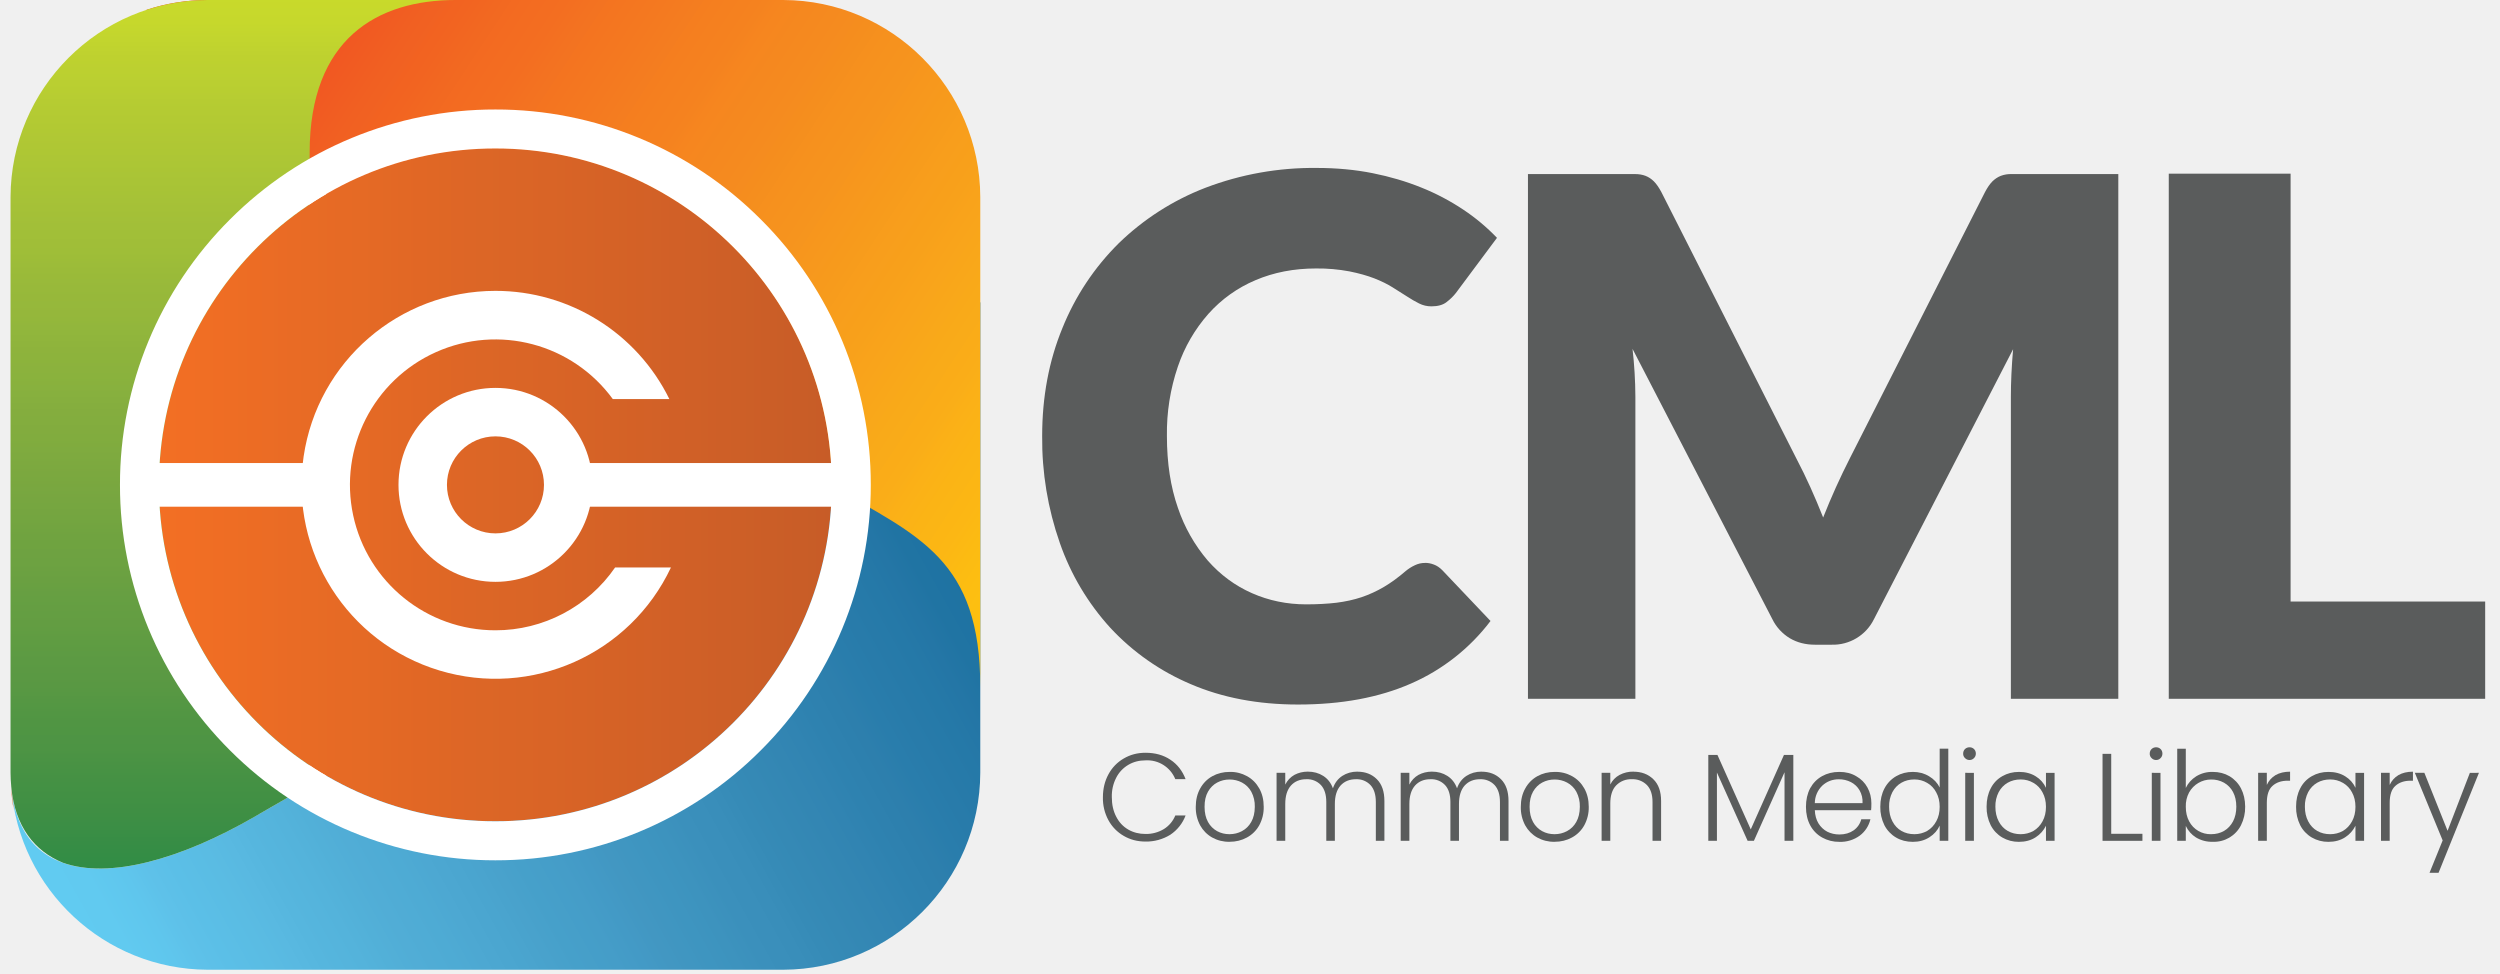
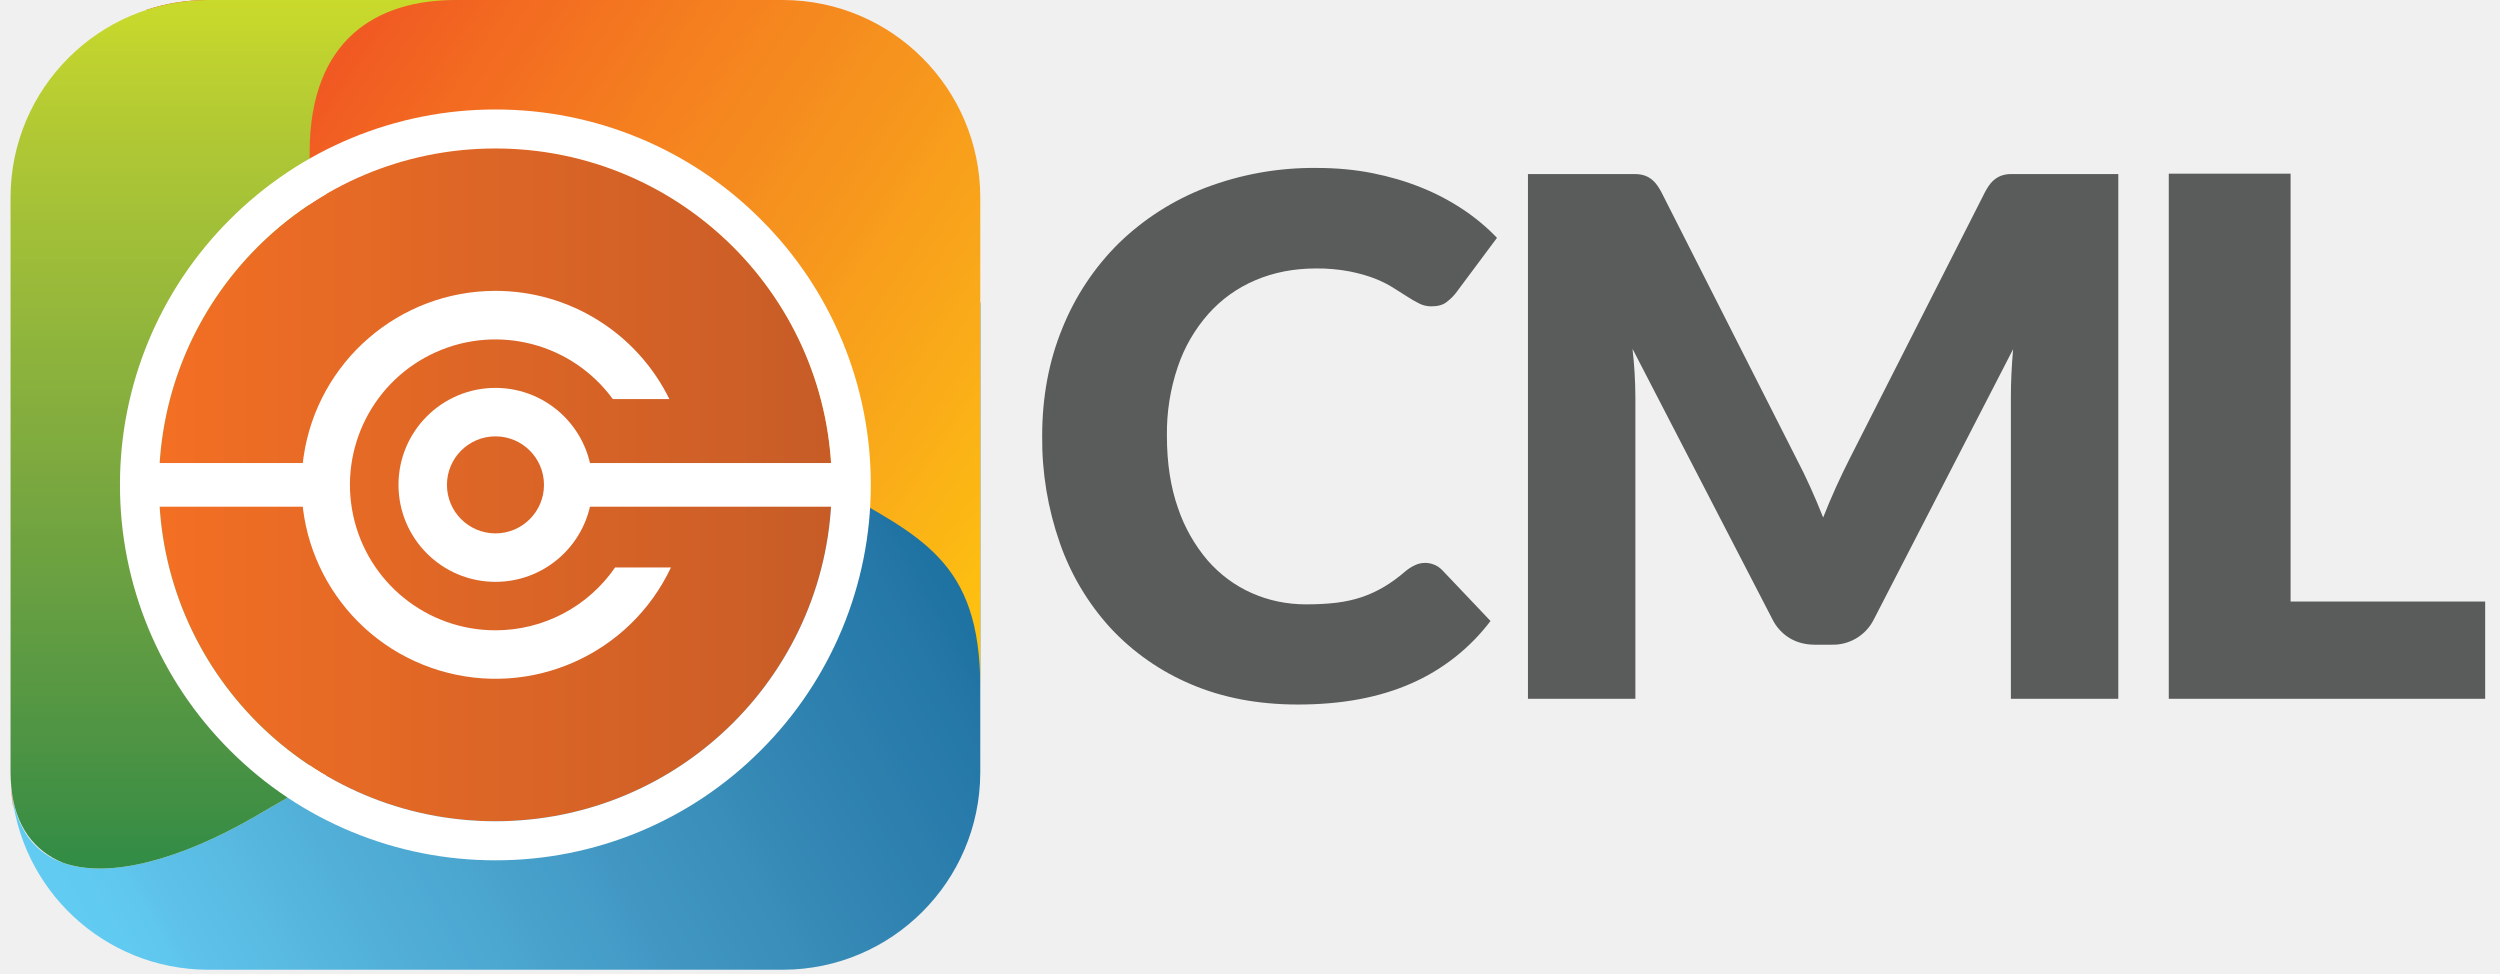
- <svg xmlns="http://www.w3.org/2000/svg" xmlns:xlink="http://www.w3.org/1999/xlink" width="583.31" height="227.13" aria-label="Common Media Library" viewBox="0 0 437.48 170.35">
+ <svg xmlns="http://www.w3.org/2000/svg" width="583.31" height="227.13" aria-label="Common Media Library" viewBox="0 0 437.48 170.35">
  <defs>
-     <clipPath id="o">
+     <clipPath id="a">
      <path d="M1 52h171v117.7H1Zm0 0" />
    </clipPath>
+     <clipPath id="b">
+       <path d="M163.3 53.12c-12.76 3.74-29.16 13.76-38.57 19.94l20.4 11.8-100.66 58.1c-20.81 12.02-40.72 13.73-42.5-5.25a34.6 34.6 0 0 0 34.35 31.99h100.74a34.6 34.6 0 0 0 34.48-34.48v-82.3q-1.49-.6-3.34-.61-2.16 0-4.9.81" />
+     </clipPath>
+     <clipPath id="d">
+       <path d="M15 0h157v121H15Zm0 0" />
+     </clipPath>
+     <clipPath id="e">
+       <path d="M36.32 0c-3.72 0-7.3.6-10.66 1.71-11.25 16.91-15.23 32.75-1.6 38.74 5.27 2.32 12.5 5.28 20.4 8.44V26.73l100.68 58.12c15.88 9.07 26.4 13.13 26.4 35.43v-85.8A34.6 34.6 0 0 0 137.06 0Zm0 0" />
+     </clipPath>
+     <clipPath id="g">
+       <path d="M1 137h2v5H1Zm0 0" />
+     </clipPath>
+     <clipPath id="h">
+       <path d="M1.98 137.82v-.09zm.01.29q.04 1.8.41 3.6a72 72 0 0 1-.42-3.89z" />
+     </clipPath>
+     <clipPath id="j">
+       <path d="M1 0h79v152H1Zm0 0" />
+     </clipPath>
+     <clipPath id="k">
+       <path d="M36.32 0A34.6 34.6 0 0 0 1.84 34.48v100.74q.01 1.26.13 2.5c.66 6.93 4.07 11.22 9.03 13.25 8.1 2.9 20.6-.58 33.47-8l1.13-.66 8.58-4.95V26.73C54.18 6.74 66.06 0 79.74 0Zm0 0" />
+     </clipPath>
+     <clipPath id="m">
+       <path d="M1 137h1v1H1Zm0 0" />
+     </clipPath>
+     <clipPath id="n" />
    <clipPath id="p">
-       <path d="M163.3 53.12c-12.76 3.74-29.16 13.76-38.57 19.94l20.4 11.8-100.66 58.1c-20.81 12.02-40.72 13.73-42.5-5.25a34.6 34.6 0 0 0 34.35 31.99h100.74a34.6 34.6 0 0 0 34.48-34.48v-82.3q-1.49-.6-3.34-.61-2.16 0-4.9.81" />
+       <path d="M1 137h1v1H1Zm0 0" />
+     </clipPath>
+     <clipPath id="q">
+       <path d="M1.97 137.73v-.02z" />
    </clipPath>
    <clipPath id="r">
-       <path d="M15 0h157v121H15Zm0 0" />
+       <path d="M27 25h119v119H27Zm0 0" />
    </clipPath>
    <clipPath id="s">
-       <path d="M36.32 0c-3.72 0-7.3.6-10.66 1.71-11.25 16.91-15.23 32.75-1.6 38.74 5.27 2.32 12.5 5.28 20.4 8.44V26.73l100.68 58.12c15.88 9.07 26.4 13.13 26.4 35.43v-85.8A34.6 34.6 0 0 0 137.06 0Zm0 0" />
-     </clipPath>
-     <clipPath id="u">
-       <path d="M1 137h2v5H1Zm0 0" />
-     </clipPath>
-     <clipPath id="v">
-       <path d="M1.98 137.82v-.09zm.01.29q.04 1.8.41 3.6a72 72 0 0 1-.42-3.89z" />
-     </clipPath>
-     <clipPath id="x">
-       <path d="M1 0h79v152H1Zm0 0" />
-     </clipPath>
-     <clipPath id="y">
-       <path d="M36.32 0A34.6 34.6 0 0 0 1.84 34.48v100.74q.01 1.26.13 2.5c.66 6.93 4.07 11.22 9.03 13.25 8.1 2.9 20.6-.58 33.47-8l1.13-.66 8.58-4.95V26.73C54.18 6.74 66.06 0 79.74 0Zm0 0" />
-     </clipPath>
-     <clipPath id="A">
-       <path d="M1 137h1v1H1Zm0 0" />
-     </clipPath>
-     <clipPath id="B" />
-     <clipPath id="D">
-       <path d="M1 137h1v1H1Zm0 0" />
-     </clipPath>
-     <clipPath id="E">
-       <path d="M1.97 137.73v-.02z" />
-     </clipPath>
-     <clipPath id="F">
-       <path d="M27 25h119v119H27Zm0 0" />
-     </clipPath>
-     <clipPath id="G">
      <path d="M27.82 84.85a58.87 58.87 0 1 0 117.74 0 58.87 58.87 0 0 0-117.74 0" />
    </clipPath>
-     <path id="a" d="M1.05-7.62q0-2.24.97-4.02a7 7 0 0 1 2.68-2.77q1.7-1 3.8-1 2.55 0 4.36 1.22 1.82 1.2 2.66 3.4h-1.8a5.3 5.3 0 0 0-5.22-3.29q-1.69 0-3.03.8a5.5 5.5 0 0 0-2.1 2.25 7 7 0 0 0-.76 3.4q0 1.94.77 3.41.75 1.46 2.09 2.24t3.03.78a6 6 0 0 0 3.22-.86 5 5 0 0 0 2-2.38h1.8a7 7 0 0 1-2.68 3.38A8 8 0 0 1 8.5.13q-2.1 0-3.8-.99A7 7 0 0 1 2.02-3.6a8 8 0 0 1-.97-4.02m0 0" />
-     <path id="b" d="M6.95.17a6 6 0 0 1-3.03-.75 5.5 5.5 0 0 1-2.1-2.12 6.6 6.6 0 0 1-.77-3.25q0-1.84.78-3.22a5.4 5.4 0 0 1 2.12-2.14q1.36-.75 3.03-.75a6 6 0 0 1 3.05.75q1.35.75 2.13 2.14.78 1.38.78 3.22a6.5 6.5 0 0 1-.78 3.23A5.4 5.4 0 0 1 10-.58Q8.63.17 6.95.17m0-1.33q1.17 0 2.17-.53a4 4 0 0 0 1.63-1.6q.62-1.08.63-2.66a5.3 5.3 0 0 0-.61-2.64 4 4 0 0 0-1.63-1.61 4.6 4.6 0 0 0-2.17-.53q-1.17 0-2.17.53T3.19-8.6t-.6 2.65q0 1.57.6 2.65a4 4 0 0 0 1.6 1.61q.98.53 2.16.53m0 0" />
-     <path id="c" d="M15.9-12.1q2.08 0 3.4 1.32 1.32 1.31 1.32 3.81V0h-1.5v-6.8q0-1.93-.93-2.95a3.3 3.3 0 0 0-2.55-1.03q-1.68 0-2.69 1.1-1 1.12-1 3.23V0h-1.5v-6.8q0-1.93-.93-2.95a3.3 3.3 0 0 0-2.57-1.03q-1.68 0-2.68 1.1-1 1.12-1 3.23V0H1.75v-11.9h1.52v2.06q.55-1.1 1.6-1.7 1.05-.56 2.33-.57 1.55 0 2.72.75t1.69 2.17q.48-1.41 1.64-2.17 1.16-.75 2.66-.75m0 0" />
-     <path id="d" d="M7.31-12.1q2.14 0 3.49 1.32 1.36 1.31 1.36 3.81V0h-1.5v-6.8q0-1.93-.97-2.95a3.5 3.5 0 0 0-2.66-1.03 3.6 3.6 0 0 0-2.75 1.1q-1.02 1.07-1.01 3.2V0H1.75v-11.9h1.52v2.04q.55-1.09 1.62-1.67a5 5 0 0 1 2.42-.58m0 0" />
-     <path id="f" d="M16.63-15.03V0h-1.54v-12L9.73 0h-1.1L3.26-11.95V0H1.75v-15.03h1.6L9.18-2l5.81-13.03Zm0 0" />
-     <path id="g" d="M12.5-6.56q0 .8-.05 1.2H2.6q.06 1.36.64 2.31.6.96 1.55 1.46.97.48 2.11.48 1.46 0 2.49-.72a3.4 3.4 0 0 0 1.34-1.94h1.6a5 5 0 0 1-1.85 2.85A5.7 5.7 0 0 1 6.89.18a6 6 0 0 1-3.01-.76A5.3 5.3 0 0 1 1.8-2.7q-.75-1.4-.75-3.25 0-1.84.73-3.24.76-1.38 2.08-2.12 1.33-.75 3.03-.75t2.95.75q1.29.73 1.97 1.98.69 1.26.69 2.77m-1.55-.03a4 4 0 0 0-.53-2.27 3.7 3.7 0 0 0-1.51-1.42 4.6 4.6 0 0 0-2.1-.49q-1.68 0-2.89 1.1A4.3 4.3 0 0 0 2.6-6.6Zm0 0" />
-     <path id="h" d="M1.05-5.97q0-1.82.73-3.2a5.3 5.3 0 0 1 2.05-2.14q1.29-.75 2.92-.75 1.58 0 2.83.76 1.26.75 1.86 1.97v-6.8h1.51V0h-1.51v-2.66q-.55 1.24-1.8 2.04-1.24.8-2.9.8-1.65 0-2.94-.76a5.3 5.3 0 0 1-2.03-2.15 7 7 0 0 1-.72-3.24m10.39.02q0-1.44-.6-2.52a4 4 0 0 0-1.59-1.67q-1.02-.6-2.23-.6-1.27 0-2.27.57T3.17-8.53a5.3 5.3 0 0 0-.58 2.56q0 1.46.58 2.56.57 1.1 1.58 1.68 1 .57 2.27.57 1.2 0 2.23-.57 1.01-.6 1.6-1.7.59-1.08.59-2.52m0 0" />
-     <path id="i" d="M2.5-14.14q-.45 0-.78-.33a1 1 0 0 1-.33-.8q0-.48.33-.8.33-.3.78-.3.46 0 .78.3.33.32.33.8t-.33.8q-.31.33-.78.33m.77 2.25V0H1.75v-11.9Zm0 0" />
-     <path id="j" d="M1.05-5.97q0-1.82.72-3.2a5 5 0 0 1 2.03-2.14q1.3-.75 2.93-.75 1.69 0 2.93.78a4.6 4.6 0 0 1 1.78 2v-2.61h1.51V0h-1.51v-2.64a5 5 0 0 1-1.8 2.02q-1.23.8-2.94.8a5.7 5.7 0 0 1-2.9-.76 5.3 5.3 0 0 1-2.03-2.15 7 7 0 0 1-.72-3.24m10.39.02q0-1.44-.6-2.52a4 4 0 0 0-1.59-1.67q-1.02-.6-2.23-.6-1.27 0-2.27.57T3.17-8.53a5.3 5.3 0 0 0-.58 2.56q0 1.46.58 2.56.57 1.1 1.58 1.68 1 .57 2.27.57 1.2 0 2.23-.57 1.01-.6 1.6-1.7.59-1.08.59-2.52m0 0" />
-     <path id="k" d="M3.27-1.23h5.46V0H1.75v-15.22h1.52Zm0 0" />
-     <path id="l" d="M3.25-9.25q.58-1.24 1.81-2.03a5.3 5.3 0 0 1 2.9-.78q1.65 0 2.93.75a5.3 5.3 0 0 1 2.02 2.14q.72 1.38.73 3.2a7 7 0 0 1-.73 3.24A5.3 5.3 0 0 1 7.97.17a5.4 5.4 0 0 1-2.94-.76 4.7 4.7 0 0 1-1.78-2.02V0h-1.5v-16.12h1.5Zm8.84 3.28q0-1.48-.57-2.56a4 4 0 0 0-1.58-1.64 4.5 4.5 0 0 0-2.27-.56 4.4 4.4 0 0 0-3.84 2.26 5 5 0 0 0-.58 2.52q0 1.44.58 2.53a4.2 4.2 0 0 0 3.84 2.26q1.27 0 2.27-.57 1-.59 1.58-1.68.57-1.1.57-2.56m0 0" />
-     <path id="m" d="M3.27-9.78q.5-1.1 1.53-1.72 1.05-.6 2.54-.6v1.58h-.42q-1.65 0-2.65.9-1 .88-1 2.98V0H1.75v-11.9h1.52Zm0 0" />
-     <path id="n" d="M11.55-11.9 4.48 5.6H2.9L5.2-.07.33-11.9H2L6.06-1.75l3.9-10.14Zm0 0" />
-     <linearGradient id="q" x1="-.08" x2=".98" y1="0" y2="0" gradientTransform="scale(192.2201 -192.2201)rotate(29.37 1.86 -.2)" gradientUnits="userSpaceOnUse">
+     <linearGradient id="c" x1="-.08" x2=".98" y1="0" y2="0" gradientTransform="scale(192.2201 -192.2201)rotate(29.37 1.86 -.2)" gradientUnits="userSpaceOnUse">
      <stop offset="0" stop-color="#62CDF3" />
      <stop offset=".09" stop-color="#61CAF0" />
      <stop offset=".12" stop-color="#5FC6ED" />
      <stop offset=".14" stop-color="#5EC1E9" />
      <stop offset=".16" stop-color="#5BBFE7" />
      <stop offset=".19" stop-color="#5ABCE3" />
      <stop offset=".21" stop-color="#59B9E1" />
      <stop offset=".23" stop-color="#56B6DE" />
      <stop offset=".26" stop-color="#54B3DB" />
      <stop offset=".28" stop-color="#52B0D8" />
      <stop offset=".3" stop-color="#51ADD6" />
      <stop offset=".33" stop-color="#4EABD4" />
      <stop offset=".35" stop-color="#4DA8D2" />
      <stop offset=".38" stop-color="#4AA5CF" />
      <stop offset=".4" stop-color="#49A2CC" />
      <stop offset=".42" stop-color="#46A0CA" />
      <stop offset=".45" stop-color="#459DC8" />
      <stop offset=".47" stop-color="#439AC6" />
      <stop offset=".49" stop-color="#4297C2" />
      <stop offset=".52" stop-color="#3E95C0" />
      <stop offset=".54" stop-color="#3D93BE" />
      <stop offset=".56" stop-color="#3B90BC" />
      <stop offset=".59" stop-color="#398EBA" />
      <stop offset=".61" stop-color="#368BB7" />
      <stop offset=".63" stop-color="#3589B5" />
      <stop offset=".66" stop-color="#3386B3" />
      <stop offset=".68" stop-color="#3184B2" />
      <stop offset=".7" stop-color="#2E82B0" />
      <stop offset=".73" stop-color="#2D7FAD" />
      <stop offset=".75" stop-color="#297DAC" />
      <stop offset=".77" stop-color="#287BAA" />
      <stop offset=".8" stop-color="#2579A8" />
      <stop offset=".82" stop-color="#2476A6" />
      <stop offset=".84" stop-color="#2074A3" />
      <stop offset=".87" stop-color="#1E72A2" />
      <stop offset=".89" stop-color="#1A70A0" />
      <stop offset=".91" stop-color="#186F9E" />
      <stop offset=".94" stop-color="#136D9D" />
      <stop offset=".96" stop-color="#116A9B" />
      <stop offset=".98" stop-color="#0B6899" />
      <stop offset="1" stop-color="#0A6798" />
    </linearGradient>
-     <linearGradient id="t" x1="0" x2="1.11" y1="0" y2="0" gradientTransform="scale(-180.6437 180.6437)rotate(-33.27 .3 2.02)" gradientUnits="userSpaceOnUse">
+     <linearGradient id="f" x1="0" x2="1.11" y1="0" y2="0" gradientTransform="scale(-180.6437 180.6437)rotate(-33.27 .3 2.02)" gradientUnits="userSpaceOnUse">
      <stop offset="0" stop-color="#FEC40D" />
      <stop offset=".02" stop-color="#FDC10F" />
      <stop offset=".05" stop-color="#FDBE11" />
      <stop offset=".07" stop-color="#FCBB12" />
      <stop offset=".09" stop-color="#FCB714" />
      <stop offset=".12" stop-color="#FBB415" />
      <stop offset=".14" stop-color="#FBB117" />
      <stop offset=".16" stop-color="#FAAD18" />
      <stop offset=".19" stop-color="#F9AA19" />
      <stop offset=".21" stop-color="#F9A71A" />
      <stop offset=".23" stop-color="#F9A41B" />
      <stop offset=".26" stop-color="#F8A01B" />
      <stop offset=".28" stop-color="#F89E1C" />
      <stop offset=".3" stop-color="#F79B1C" />
      <stop offset=".33" stop-color="#F7971D" />
      <stop offset=".35" stop-color="#F6941E" />
      <stop offset=".38" stop-color="#F6911E" />
      <stop offset=".4" stop-color="#F58E1E" />
      <stop offset=".42" stop-color="#F58B1F" />
      <stop offset=".45" stop-color="#F5881F" />
      <stop offset=".47" stop-color="#F6861F" />
      <stop offset=".49" stop-color="#F5821F" />
      <stop offset=".52" stop-color="#F57F1F" />
      <stop offset=".54" stop-color="#F47C20" />
      <stop offset=".56" stop-color="#F47920" />
      <stop offset=".59" stop-color="#F47520" />
      <stop offset=".61" stop-color="#F37221" />
      <stop offset=".63" stop-color="#F36E21" />
      <stop offset=".66" stop-color="#F36B21" />
      <stop offset=".68" stop-color="#F26821" />
      <stop offset=".7" stop-color="#F26421" />
      <stop offset=".73" stop-color="#F16022" />
      <stop offset=".75" stop-color="#F15C22" />
      <stop offset=".77" stop-color="#F15822" />
      <stop offset=".8" stop-color="#F05422" />
      <stop offset=".82" stop-color="#F05022" />
      <stop offset=".84" stop-color="#F04C22" />
      <stop offset=".87" stop-color="#EF4623" />
      <stop offset=".89" stop-color="#EF4223" />
      <stop offset="1" stop-color="#EF4023" />
    </linearGradient>
-     <linearGradient id="w" x1=".81" x2=".84" y1="0" y2="0" gradientTransform="rotate(90)scale(168.4391)" gradientUnits="userSpaceOnUse">
+     <linearGradient id="i" x1=".81" x2=".84" y1="0" y2="0" gradientTransform="rotate(90)scale(168.4391)" gradientUnits="userSpaceOnUse">
      <stop offset="0" stop-color="#DA6F25" />
      <stop offset="1" stop-color="#D76C25" />
    </linearGradient>
-     <linearGradient id="z" x1="-.01" x2=".91" y1="0" y2="0" gradientTransform="rotate(90 19.94 20.85)scale(168.4695)" gradientUnits="userSpaceOnUse">
+     <linearGradient id="l" x1="-.01" x2=".91" y1="0" y2="0" gradientTransform="rotate(90 19.94 20.85)scale(168.4695)" gradientUnits="userSpaceOnUse">
      <stop offset="0" stop-color="#C9DA2B" />
      <stop offset=".03" stop-color="#C6D82C" />
      <stop offset=".05" stop-color="#C2D52E" />
      <stop offset=".07" stop-color="#BED12F" />
      <stop offset=".1" stop-color="#BACF31" />
      <stop offset=".12" stop-color="#B6CC32" />
      <stop offset=".14" stop-color="#B3CA33" />
      <stop offset=".17" stop-color="#AFC734" />
      <stop offset=".19" stop-color="#ACC635" />
      <stop offset=".21" stop-color="#A9C436" />
      <stop offset=".24" stop-color="#A5C137" />
      <stop offset=".26" stop-color="#A2BF38" />
      <stop offset=".29" stop-color="#9FBE38" />
      <stop offset=".31" stop-color="#9BBB39" />
      <stop offset=".33" stop-color="#98B93A" />
      <stop offset=".36" stop-color="#95B73B" />
      <stop offset=".38" stop-color="#91B63C" />
      <stop offset=".4" stop-color="#8EB33C" />
      <stop offset=".43" stop-color="#8AB23D" />
      <stop offset=".45" stop-color="#87B03E" />
      <stop offset=".47" stop-color="#84AD3E" />
      <stop offset=".5" stop-color="#81AC3E" />
      <stop offset=".52" stop-color="#7EAA3F" />
      <stop offset=".54" stop-color="#7BA83F" />
      <stop offset=".57" stop-color="#77A640" />
      <stop offset=".59" stop-color="#74A540" />
      <stop offset=".61" stop-color="#70A340" />
      <stop offset=".64" stop-color="#6DA241" />
      <stop offset=".66" stop-color="#6AA041" />
      <stop offset=".68" stop-color="#669F42" />
      <stop offset=".71" stop-color="#639D42" />
      <stop offset=".73" stop-color="#5F9C42" />
      <stop offset=".75" stop-color="#5C9A43" />
      <stop offset=".78" stop-color="#599843" />
      <stop offset=".8" stop-color="#549743" />
      <stop offset=".82" stop-color="#509543" />
      <stop offset=".85" stop-color="#4D9444" />
      <stop offset=".87" stop-color="#489244" />
      <stop offset=".89" stop-color="#449144" />
      <stop offset=".92" stop-color="#3F8F44" />
      <stop offset=".94" stop-color="#3B8E45" />
      <stop offset=".96" stop-color="#368D45" />
      <stop offset=".99" stop-color="#308C45" />
      <stop offset="1" stop-color="#2D8A45" />
    </linearGradient>
-     <linearGradient id="C" x1=".02" x2=".98" y1="0" y2="0" gradientTransform="rotate(90 -67.86 69.83)scale(.01442)" gradientUnits="userSpaceOnUse">
+     <linearGradient id="o" x1=".02" x2=".98" y1="0" y2="0" gradientTransform="rotate(90 -67.86 69.83)scale(.01442)" gradientUnits="userSpaceOnUse">
      <stop offset="0" stop-color="#FFD956" />
      <stop offset=".05" stop-color="#FFD754" />
      <stop offset=".09" stop-color="#FED350" />
      <stop offset=".11" stop-color="#FED04D" />
      <stop offset=".14" stop-color="#FDCE4B" />
      <stop offset=".16" stop-color="#FDCB48" />
      <stop offset=".18" stop-color="#FEC945" />
      <stop offset=".21" stop-color="#FDC642" />
      <stop offset=".23" stop-color="#FDC33E" />
      <stop offset=".25" stop-color="#FCBF3B" />
      <stop offset=".28" stop-color="#FCBC38" />
      <stop offset=".3" stop-color="#FCB835" />
      <stop offset=".32" stop-color="#FBB432" />
      <stop offset=".35" stop-color="#FAB12E" />
      <stop offset=".37" stop-color="#FAAD2B" />
      <stop offset=".39" stop-color="#FBAA26" />
      <stop offset=".42" stop-color="#FAA524" />
      <stop offset=".44" stop-color="#F9A120" />
      <stop offset=".46" stop-color="#F99D1D" />
      <stop offset=".49" stop-color="#F7991D" />
      <stop offset=".51" stop-color="#F3951E" />
      <stop offset=".54" stop-color="#F1921F" />
      <stop offset=".56" stop-color="#EE8E20" />
      <stop offset=".58" stop-color="#EC8B21" />
      <stop offset=".61" stop-color="#EB8821" />
      <stop offset=".63" stop-color="#E88522" />
      <stop offset=".65" stop-color="#E68322" />
      <stop offset=".68" stop-color="#E47F23" />
      <stop offset=".7" stop-color="#E27C23" />
      <stop offset=".72" stop-color="#DF7924" />
      <stop offset=".75" stop-color="#DE7724" />
      <stop offset=".77" stop-color="#DD7524" />
      <stop offset=".79" stop-color="#DB7225" />
      <stop offset=".82" stop-color="#DA6F25" />
      <stop offset=".84" stop-color="#D86C25" />
      <stop offset=".86" stop-color="#D66A26" />
      <stop offset=".89" stop-color="#D56726" />
      <stop offset=".91" stop-color="#D36526" />
      <stop offset=".95" stop-color="#D26226" />
      <stop offset=".99" stop-color="#CF5C27" />
      <stop offset="1" stop-color="#CF5C27" />
    </linearGradient>
-     <linearGradient id="H" x1="0" x2="1" y1="0" y2="0" gradientTransform="translate(27.82 84.85)scale(117.7402)" gradientUnits="userSpaceOnUse">
+     <linearGradient id="t" x1="0" x2="1" y1="0" y2="0" gradientTransform="translate(27.82 84.85)scale(117.7402)" gradientUnits="userSpaceOnUse">
      <stop offset="0" stop-color="#F36F24" />
      <stop offset=".11" stop-color="#EE6D24" />
      <stop offset=".2" stop-color="#E96B25" />
      <stop offset=".3" stop-color="#E56A25" />
      <stop offset=".39" stop-color="#E16725" />
      <stop offset=".48" stop-color="#DC6626" />
      <stop offset=".58" stop-color="#D96426" />
      <stop offset=".67" stop-color="#D56226" />
      <stop offset=".77" stop-color="#D16027" />
      <stop offset=".86" stop-color="#CD5F27" />
      <stop offset=".95" stop-color="#C95D27" />
      <stop offset="1" stop-color="#C75C27" />
    </linearGradient>
  </defs>
  <path fill="#5A5C5C" d="M249.41 98.5q.75 0 1.52.3.75.27 1.45.97l8.45 8.9a35 35 0 0 1-13.9 10.94q-8.37 3.68-19.78 3.68-10.47 0-18.76-3.56a41 41 0 0 1-14.07-9.84 43 43 0 0 1-8.86-14.88 55 55 0 0 1-3.09-18.7q0-10.28 3.54-18.89a44 44 0 0 1 9.86-14.85 45 45 0 0 1 15.17-9.71 53 53 0 0 1 19.49-3.47q5.17 0 9.75.91 4.56.91 8.54 2.52a40 40 0 0 1 7.32 3.85 35 35 0 0 1 5.92 4.95l-7.19 9.65q-.69.88-1.64 1.6-.94.74-2.65.74-1.13 0-2.14-.5t-2.14-1.24l-2.5-1.58q-1.35-.85-3.21-1.58-1.87-.72-4.35-1.22a30 30 0 0 0-5.84-.51q-5.8 0-10.6 2.05a23 23 0 0 0-8.22 5.87 27 27 0 0 0-5.36 9.24 36 36 0 0 0-1.92 12.17q0 7.06 1.92 12.55a28 28 0 0 0 5.23 9.24q3.31 3.75 7.73 5.7t9.46 1.96q2.9 0 5.3-.28 2.4-.3 4.44-.98a21 21 0 0 0 3.91-1.8q1.86-1.1 3.76-2.74.75-.63 1.63-1.04a4 4 0 0 1 1.83-.41m67.39-13.25q1.17 2.59 2.24 5.3a121 121 0 0 1 4.73-10.48l23.59-46.46q.63-1.2 1.29-1.87.67-.66 1.48-.98a5 5 0 0 1 1.86-.31h18.7v91.83h-18.8V69.43q0-3.84.39-8.32l-24.35 47.24a8 8 0 0 1-7.44 4.47h-2.9q-2.46 0-4.38-1.13a8 8 0 0 1-3.06-3.34l-24.47-47.3a77 77 0 0 1 .5 8.38v52.86h-18.8V30.46h18.7q1.05 0 1.87.31.82.32 1.48.98.66.67 1.3 1.87l23.64 46.65q1.26 2.4 2.43 4.99m84.04 20h34.05v17.03h-55.37v-91.9h21.32Zm0 0" />
-   <g fill="#5A5C5C">
-     <use xlink:href="#a" x="191.95" y="147.14" />
-     <use xlink:href="#b" x="208.2" y="147.14" />
-     <use xlink:href="#c" x="221.64" y="147.14" />
-     <use xlink:href="#c" x="243.36" y="147.14" />
-     <use xlink:href="#b" x="265.08" y="147.14" />
-     <use xlink:href="#d" x="278.52" y="147.14" />
-     <use xlink:href="#e" x="291.76" y="147.14" />
-     <use xlink:href="#f" x="297.19" y="147.14" />
-     <use xlink:href="#g" x="314.98" y="147.14" />
-     <use xlink:href="#h" x="327.99" y="147.14" />
-     <use xlink:href="#i" x="342.15" y="147.14" />
-     <use xlink:href="#j" x="346.59" y="147.14" />
-     <use xlink:href="#e" x="360.75" y="147.14" />
-     <use xlink:href="#k" x="366.18" y="147.14" />
-     <use xlink:href="#i" x="374.8" y="147.14" />
-     <use xlink:href="#l" x="379.25" y="147.14" />
-     <use xlink:href="#m" x="393.41" y="147.14" />
-     <use xlink:href="#j" x="400.75" y="147.14" />
-     <use xlink:href="#m" x="414.91" y="147.14" />
-     <use xlink:href="#n" x="422.25" y="147.14" />
-   </g>
-   <g clip-path="url(#o)">
-     <g clip-path="url(#p)">
-       <path fill="url(#q)" d="M42.76 242.18-48.21 80.55 130.75-20.17l90.97 161.63Zm0 0" />
-     </g>
-   </g>
+   <g clip-path="url(#a)">
+     <g clip-path="url(#b)">
+       <path fill="url(#c)" d="M42.76 242.18-48.21 80.55 130.75-20.17l90.97 161.63Zm0 0" />
+     </g>
+   </g>
+   <g clip-path="url(#d)">
+     <g clip-path="url(#e)">
+       <path fill="url(#f)" d="M226.7 36.2 123.08 194.16-44.73 84.1 58.9-73.89Zm0 0" />
+     </g>
+   </g>
+   <g clip-path="url(#g)">
+     <g clip-path="url(#h)">
+       <path fill="url(#i)" d="M2.4 137.73h-.43v3.97h.43Zm0 0" />
+     </g>
+   </g>
+   <g clip-path="url(#j)">
+     <g clip-path="url(#k)">
+       <path fill="url(#l)" d="M79.74 0H1.84v153.88h77.9Zm0 0" />
+     </g>
+   </g>
+   <g clip-path="url(#m)">
+     <g clip-path="url(#n)">
+       <path fill="url(#o)" d="M1.97 137.7v.02Zm0 0" />
+     </g>
+   </g>
+   <g clip-path="url(#p)">
+     <g clip-path="url(#q)">
+       <path fill="#DA6F25" d="M1.97 137.7v.03Zm0 0" />
+     </g>
+   </g>
+   <path fill="#FFF" d="M54.18 32.34v105.02l90.96-52.5Zm0 0" />
  <g clip-path="url(#r)">
    <g clip-path="url(#s)">
-       <path fill="url(#t)" d="M226.7 36.2 123.08 194.16-44.73 84.1 58.9-73.89Zm0 0" />
-     </g>
-   </g>
-   <g clip-path="url(#u)">
-     <g clip-path="url(#v)">
-       <path fill="url(#w)" d="M2.4 137.73h-.43v3.97h.43Zm0 0" />
-     </g>
-   </g>
-   <g clip-path="url(#x)">
-     <g clip-path="url(#y)">
-       <path fill="url(#z)" d="M79.74 0H1.84v153.88h77.9Zm0 0" />
-     </g>
-   </g>
-   <g clip-path="url(#A)">
-     <g clip-path="url(#B)">
-       <path fill="url(#C)" d="M1.97 137.7v.02Zm0 0" />
-     </g>
-   </g>
-   <g clip-path="url(#D)">
-     <g clip-path="url(#E)">
-       <path fill="#DA6F25" d="M1.97 137.7v.03Zm0 0" />
-     </g>
-   </g>
-   <path fill="#FFF" d="M54.18 32.34v105.02l90.96-52.5Zm0 0" />
-   <g clip-path="url(#F)">
-     <g clip-path="url(#G)">
-       <path fill="url(#H)" d="M27.82 25.98v117.74h117.74V25.98Zm0 0" />
+       <path fill="url(#t)" d="M27.82 25.98v117.74h117.74V25.98Zm0 0" />
    </g>
  </g>
  <path fill="#FFF" d="M86.7 19.16A65.5 65.5 0 0 0 40.24 38.4a65.4 65.4 0 0 0-19.25 46.45 65.5 65.5 0 0 0 19.24 46.45 65.5 65.5 0 0 0 46.45 19.25 65.4 65.4 0 0 0 46.45-19.24 65.5 65.5 0 0 0 19.25-46.46 65.4 65.4 0 0 0-19.24-46.45 65.5 65.5 0 0 0-46.46-19.24m0 6.82a58.87 58.87 0 1 1 0 117.74 58.87 58.87 0 0 1 0-117.74" />
  <path fill="#FFF" d="M86.7 93.34a8.49 8.49 0 1 1 0-16.98 8.49 8.49 0 0 1 0 16.98m0-25.46a16.97 16.97 0 1 0 0 33.94 16.97 16.97 0 0 0 0-33.94" />
  <path fill="#FFF" d="M148.07 88.67H98.54v-7.64h49.53Zm-90.47 0H23.26v-7.64H57.6Zm0 0" />
  <path fill="#FFF" d="M86.7 110.3a25.45 25.45 0 1 1 20.53-40.47h9.9A33.9 33.9 0 0 0 86.69 50.9a33.94 33.94 0 1 0 30.72 48.4h-9.77a25.4 25.4 0 0 1-20.95 11" />
</svg>
